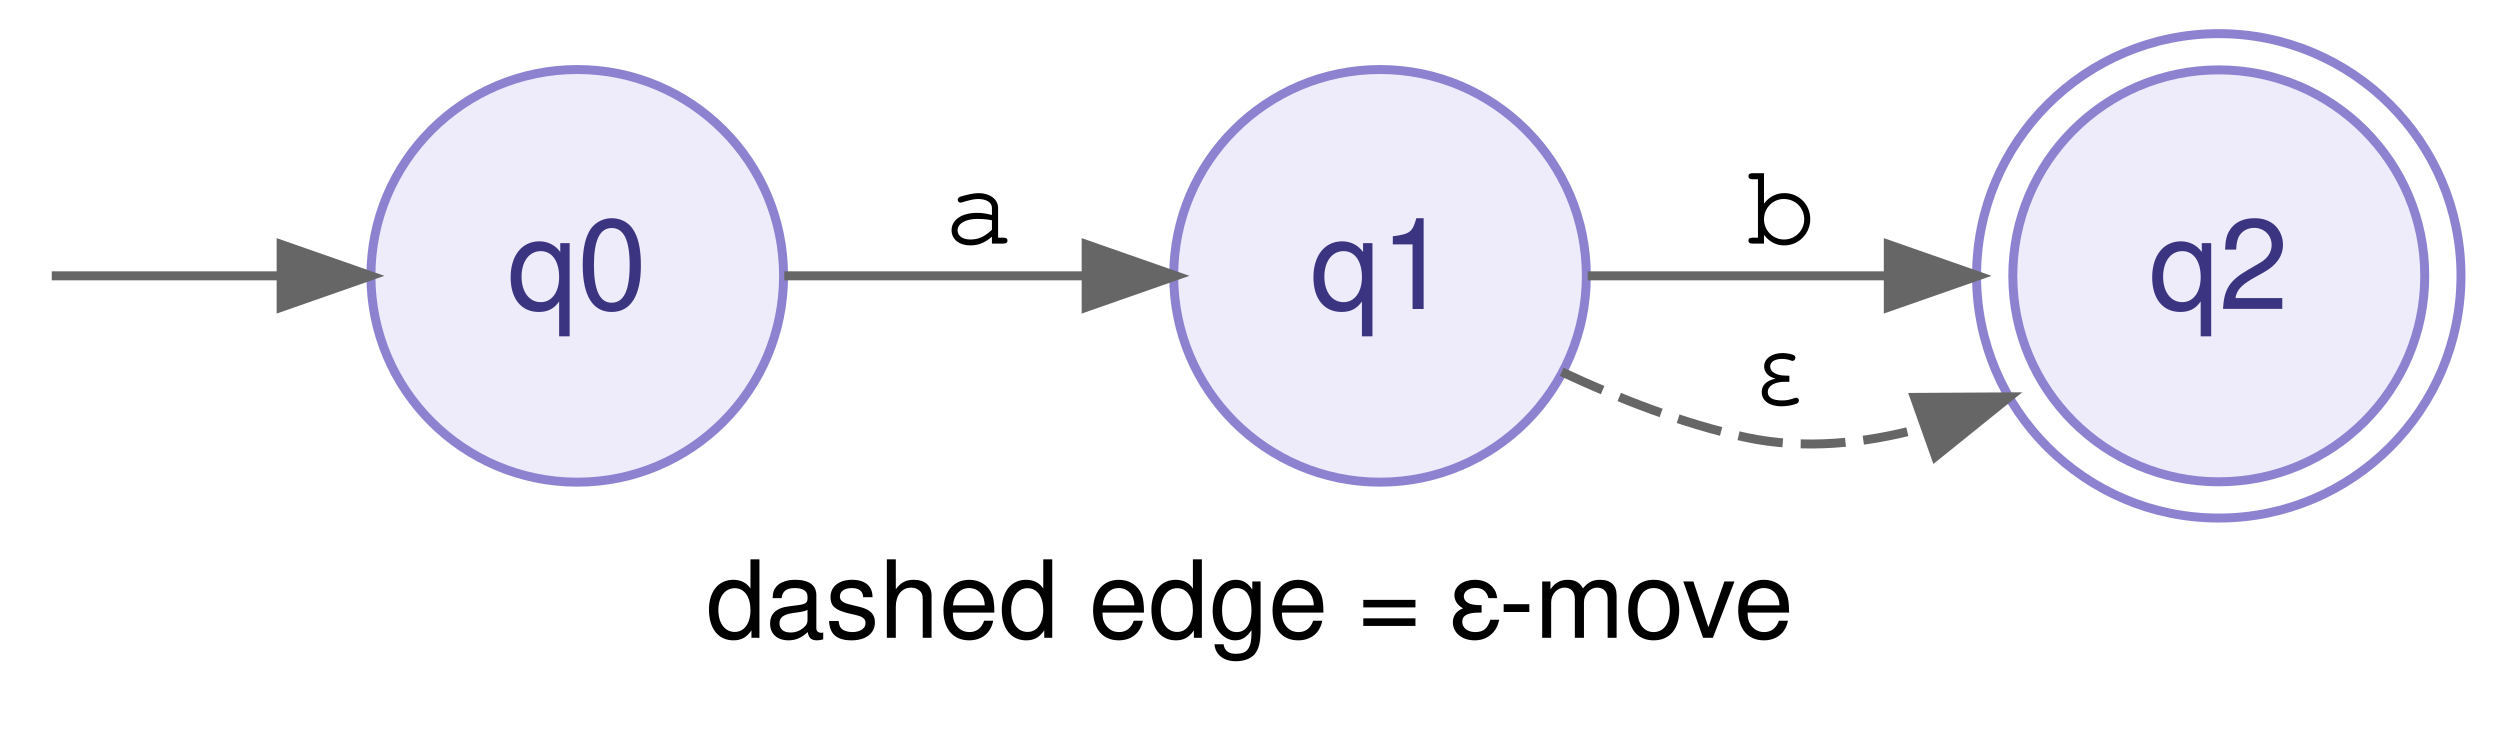
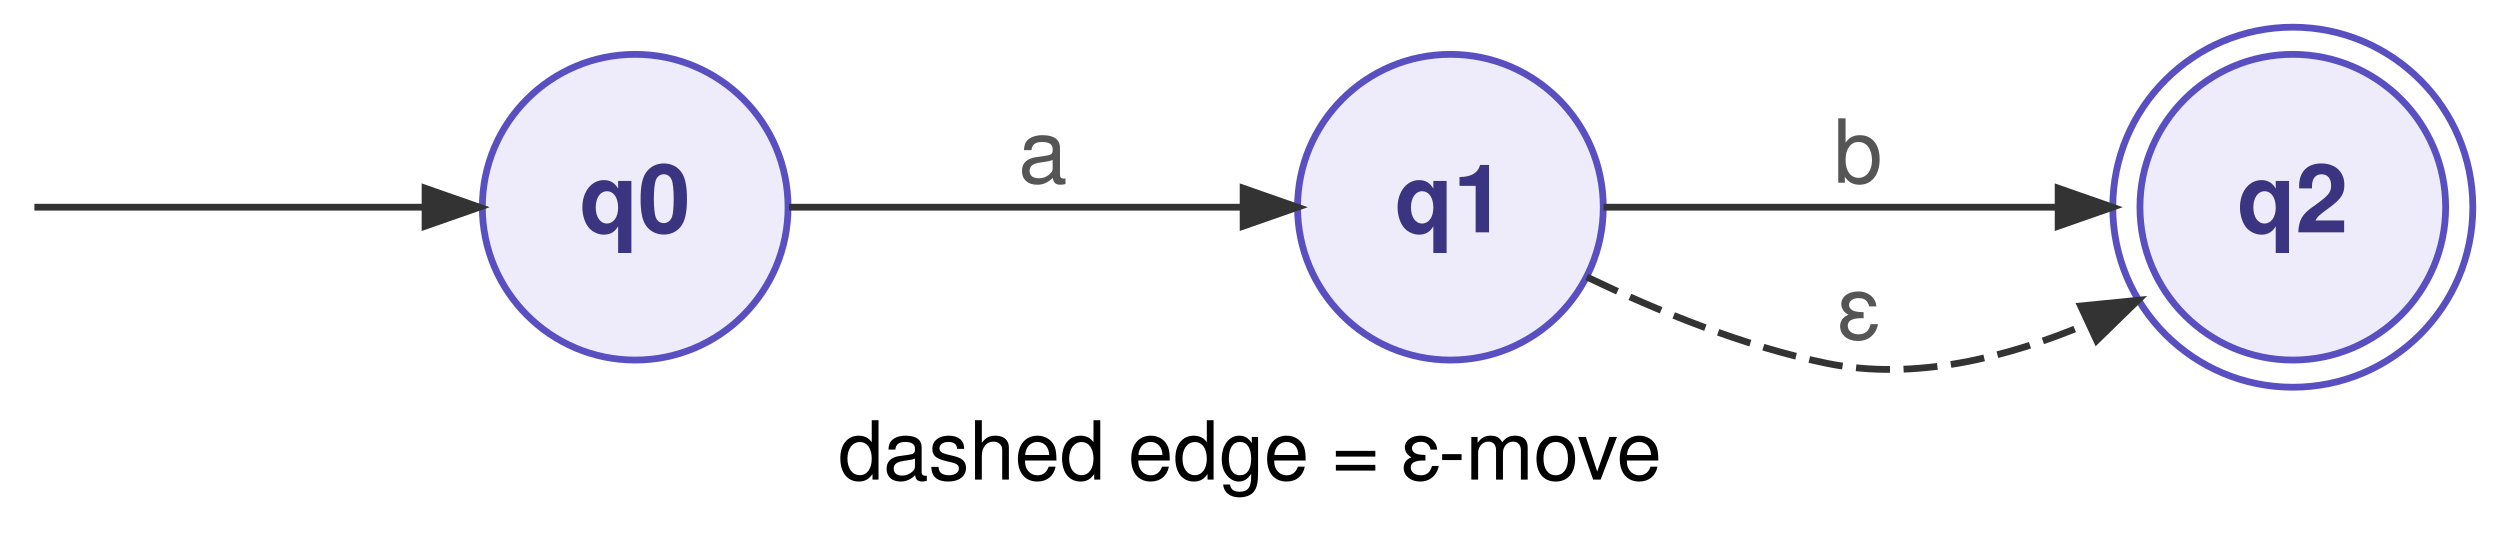
- <svg xmlns="http://www.w3.org/2000/svg" width="277pt" height="82pt" viewBox="0.00 0.00 277.49 82.50">
-   <g id="graph0" class="graph" transform="scale(1 1) rotate(0) translate(4 78.5)">
-     <text text-anchor="middle" x="134.74" y="-7.4" font-family="Helvetica,sans-Serif" font-size="12.00">dashed edge = ε-move</text>
+ <svg xmlns="http://www.w3.org/2000/svg" width="368pt" height="82pt" viewBox="0.00 0.00 368.00 82.00">
+   <g id="graph0" class="graph" transform="scale(1 1) rotate(0) translate(4 78)">
+     <text text-anchor="middle" x="180" y="-7.4" font-family="Helvetica,sans-Serif" font-size="12.00">dashed edge = ε-move</text>
    <g id="node3" class="node">
-       <ellipse fill="#eeecfb" stroke="#8c82d0" cx="59.75" cy="-47.75" rx="23" ry="23" />
-       <text text-anchor="middle" x="59.75" y="-44.05" font-family="Helvetica,sans-Serif" font-size="14.00" fill="#3b3480">q0</text>
+       <ellipse fill="#eeecfb" stroke="#5a4fc0" cx="89.5" cy="-47.5" rx="22.5" ry="22.5" />
+       <text text-anchor="middle" x="89.5" y="-43.8" font-family="Helvetica,sans-Serif" font-weight="bold" font-size="14.00" fill="#3b3480">q0</text>
    </g>
    <g id="edge1" class="edge">
-       <path fill="none" stroke="#666666" d="M1.17,-47.75C2.66,-47.75 14.11,-47.75 26.41,-47.75" />
-       <polygon fill="#666666" stroke="#666666" points="26.74,-51.25 36.74,-47.75 26.74,-44.25 26.74,-51.25" />
+       <path fill="none" stroke="#333333" d="M1.06,-47.5C2.65,-47.5 33.83,-47.5 58.5,-47.5" />
+       <polygon fill="#333333" stroke="#333333" points="58.57,-50.3 66.57,-47.5 58.57,-44.7 58.57,-50.3" />
    </g>
    <g id="node2" class="node">
-       <ellipse fill="#eeecfb" stroke="#8c82d0" cx="242.74" cy="-47.75" rx="22.96" ry="22.96" />
-       <ellipse fill="none" stroke="#8c82d0" cx="242.74" cy="-47.75" rx="27" ry="27" />
-       <text text-anchor="middle" x="242.74" y="-44.05" font-family="Helvetica,sans-Serif" font-size="14.00" fill="#3b3480">q2</text>
+       <ellipse fill="#eeecfb" stroke="#5a4fc0" cx="333.5" cy="-47.5" rx="22.5" ry="22.5" />
+       <ellipse fill="none" stroke="#5a4fc0" cx="333.5" cy="-47.5" rx="26.5" ry="26.5" />
+       <text text-anchor="middle" x="333.5" y="-43.8" font-family="Helvetica,sans-Serif" font-weight="bold" font-size="14.00" fill="#3b3480">q2</text>
    </g>
    <g id="node4" class="node">
-       <ellipse fill="#eeecfb" stroke="#8c82d0" cx="149.24" cy="-47.75" rx="23" ry="23" />
-       <text text-anchor="middle" x="149.24" y="-44.05" font-family="Helvetica,sans-Serif" font-size="14.00" fill="#3b3480">q1</text>
+       <ellipse fill="#eeecfb" stroke="#5a4fc0" cx="209.5" cy="-47.5" rx="22.5" ry="22.5" />
+       <text text-anchor="middle" x="209.5" y="-43.8" font-family="Helvetica,sans-Serif" font-weight="bold" font-size="14.00" fill="#3b3480">q1</text>
    </g>
    <g id="edge2" class="edge">
-       <path fill="none" stroke="#666666" d="M82.83,-47.75C92.96,-47.75 105.16,-47.75 116.26,-47.75" />
-       <polygon fill="#666666" stroke="#666666" points="116.48,-51.25 126.48,-47.75 116.48,-44.25 116.48,-51.25" />
-       <text text-anchor="middle" x="104.5" y="-51.35" font-family="Courier,monospace" font-size="13.00">a</text>
+       <path fill="none" stroke="#333333" d="M112.14,-47.5C130.86,-47.5 158.09,-47.5 178.83,-47.5" />
+       <polygon fill="#333333" stroke="#333333" points="178.99,-50.3 186.99,-47.5 178.99,-44.7 178.99,-50.3" />
+       <text text-anchor="middle" x="149.5" y="-51.1" font-family="Helvetica,sans-Serif" font-size="13.00" fill="#555555">a</text>
    </g>
    <g id="edge3" class="edge">
-       <path fill="none" stroke="#666666" d="M172.39,-47.75C182.43,-47.75 194.57,-47.75 205.86,-47.75" />
-       <polygon fill="#666666" stroke="#666666" points="205.9,-51.25 215.9,-47.75 205.9,-44.25 205.9,-51.25" />
-       <text text-anchor="middle" x="193.99" y="-51.35" font-family="Courier,monospace" font-size="13.00">b</text>
+       <path fill="none" stroke="#333333" d="M232.03,-47.5C250.51,-47.5 277.46,-47.5 298.79,-47.5" />
+       <polygon fill="#333333" stroke="#333333" points="298.96,-50.3 306.96,-47.5 298.96,-44.7 298.96,-50.3" />
+       <text text-anchor="middle" x="269.5" y="-51.1" font-family="Helvetica,sans-Serif" font-size="13.00" fill="#555555">b</text>
    </g>
    <g id="edge4" class="edge">
-       <path fill="none" stroke="#666666" stroke-dasharray="5,2" d="M169.49,-37.05C175.82,-34.08 183.03,-31.25 189.99,-29.75 196.46,-28.35 203.23,-29.04 209.67,-30.79" />
-       <polygon fill="#666666" stroke="#666666" points="208.82,-34.2 219.41,-34.26 211.16,-27.61 208.82,-34.2" />
-       <text text-anchor="middle" x="193.99" y="-33.35" font-family="Courier,monospace" font-size="13.00">ε</text>
+       <path fill="none" stroke="#333333" stroke-dasharray="5,2" d="M229.57,-37.23C239.77,-32.33 252.72,-26.99 265,-24.5 277.84,-21.9 291.6,-25.38 303.32,-30.36" />
+       <polygon fill="#333333" stroke="#333333" points="302.27,-32.96 310.7,-33.8 304.63,-27.88 302.27,-32.96" />
+       <text text-anchor="middle" x="269.5" y="-28.1" font-family="Helvetica,sans-Serif" font-size="13.00" fill="#555555">ε</text>
    </g>
  </g>
</svg>
